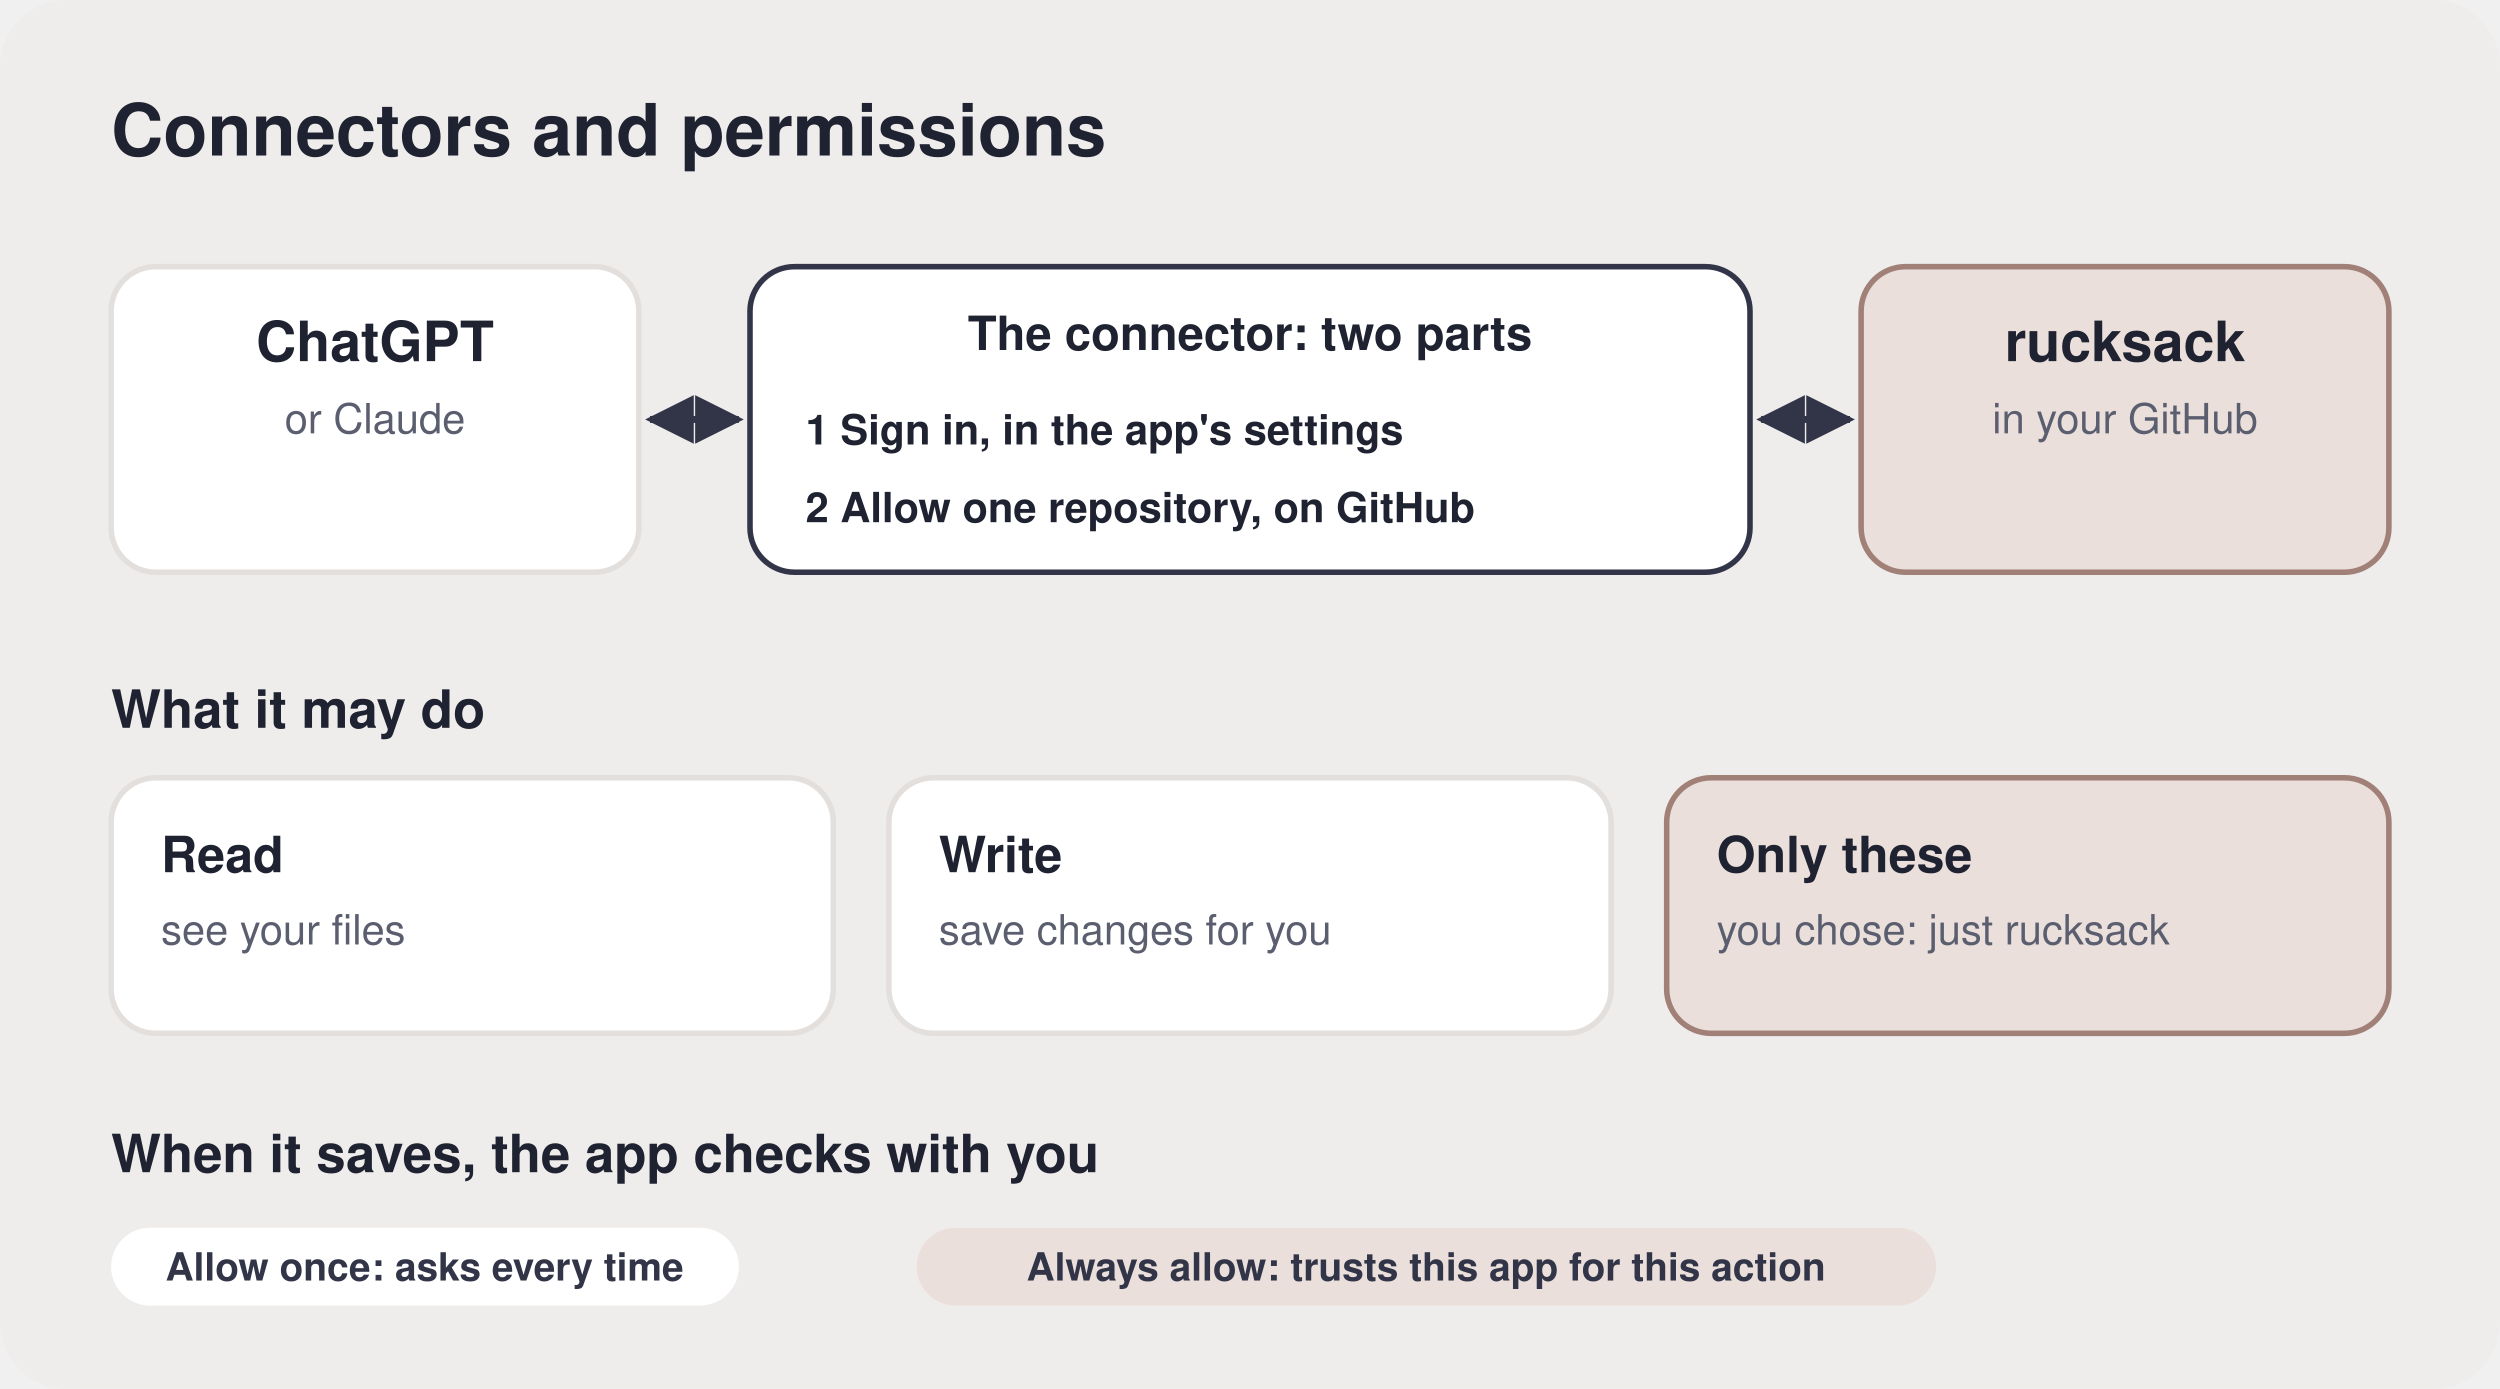
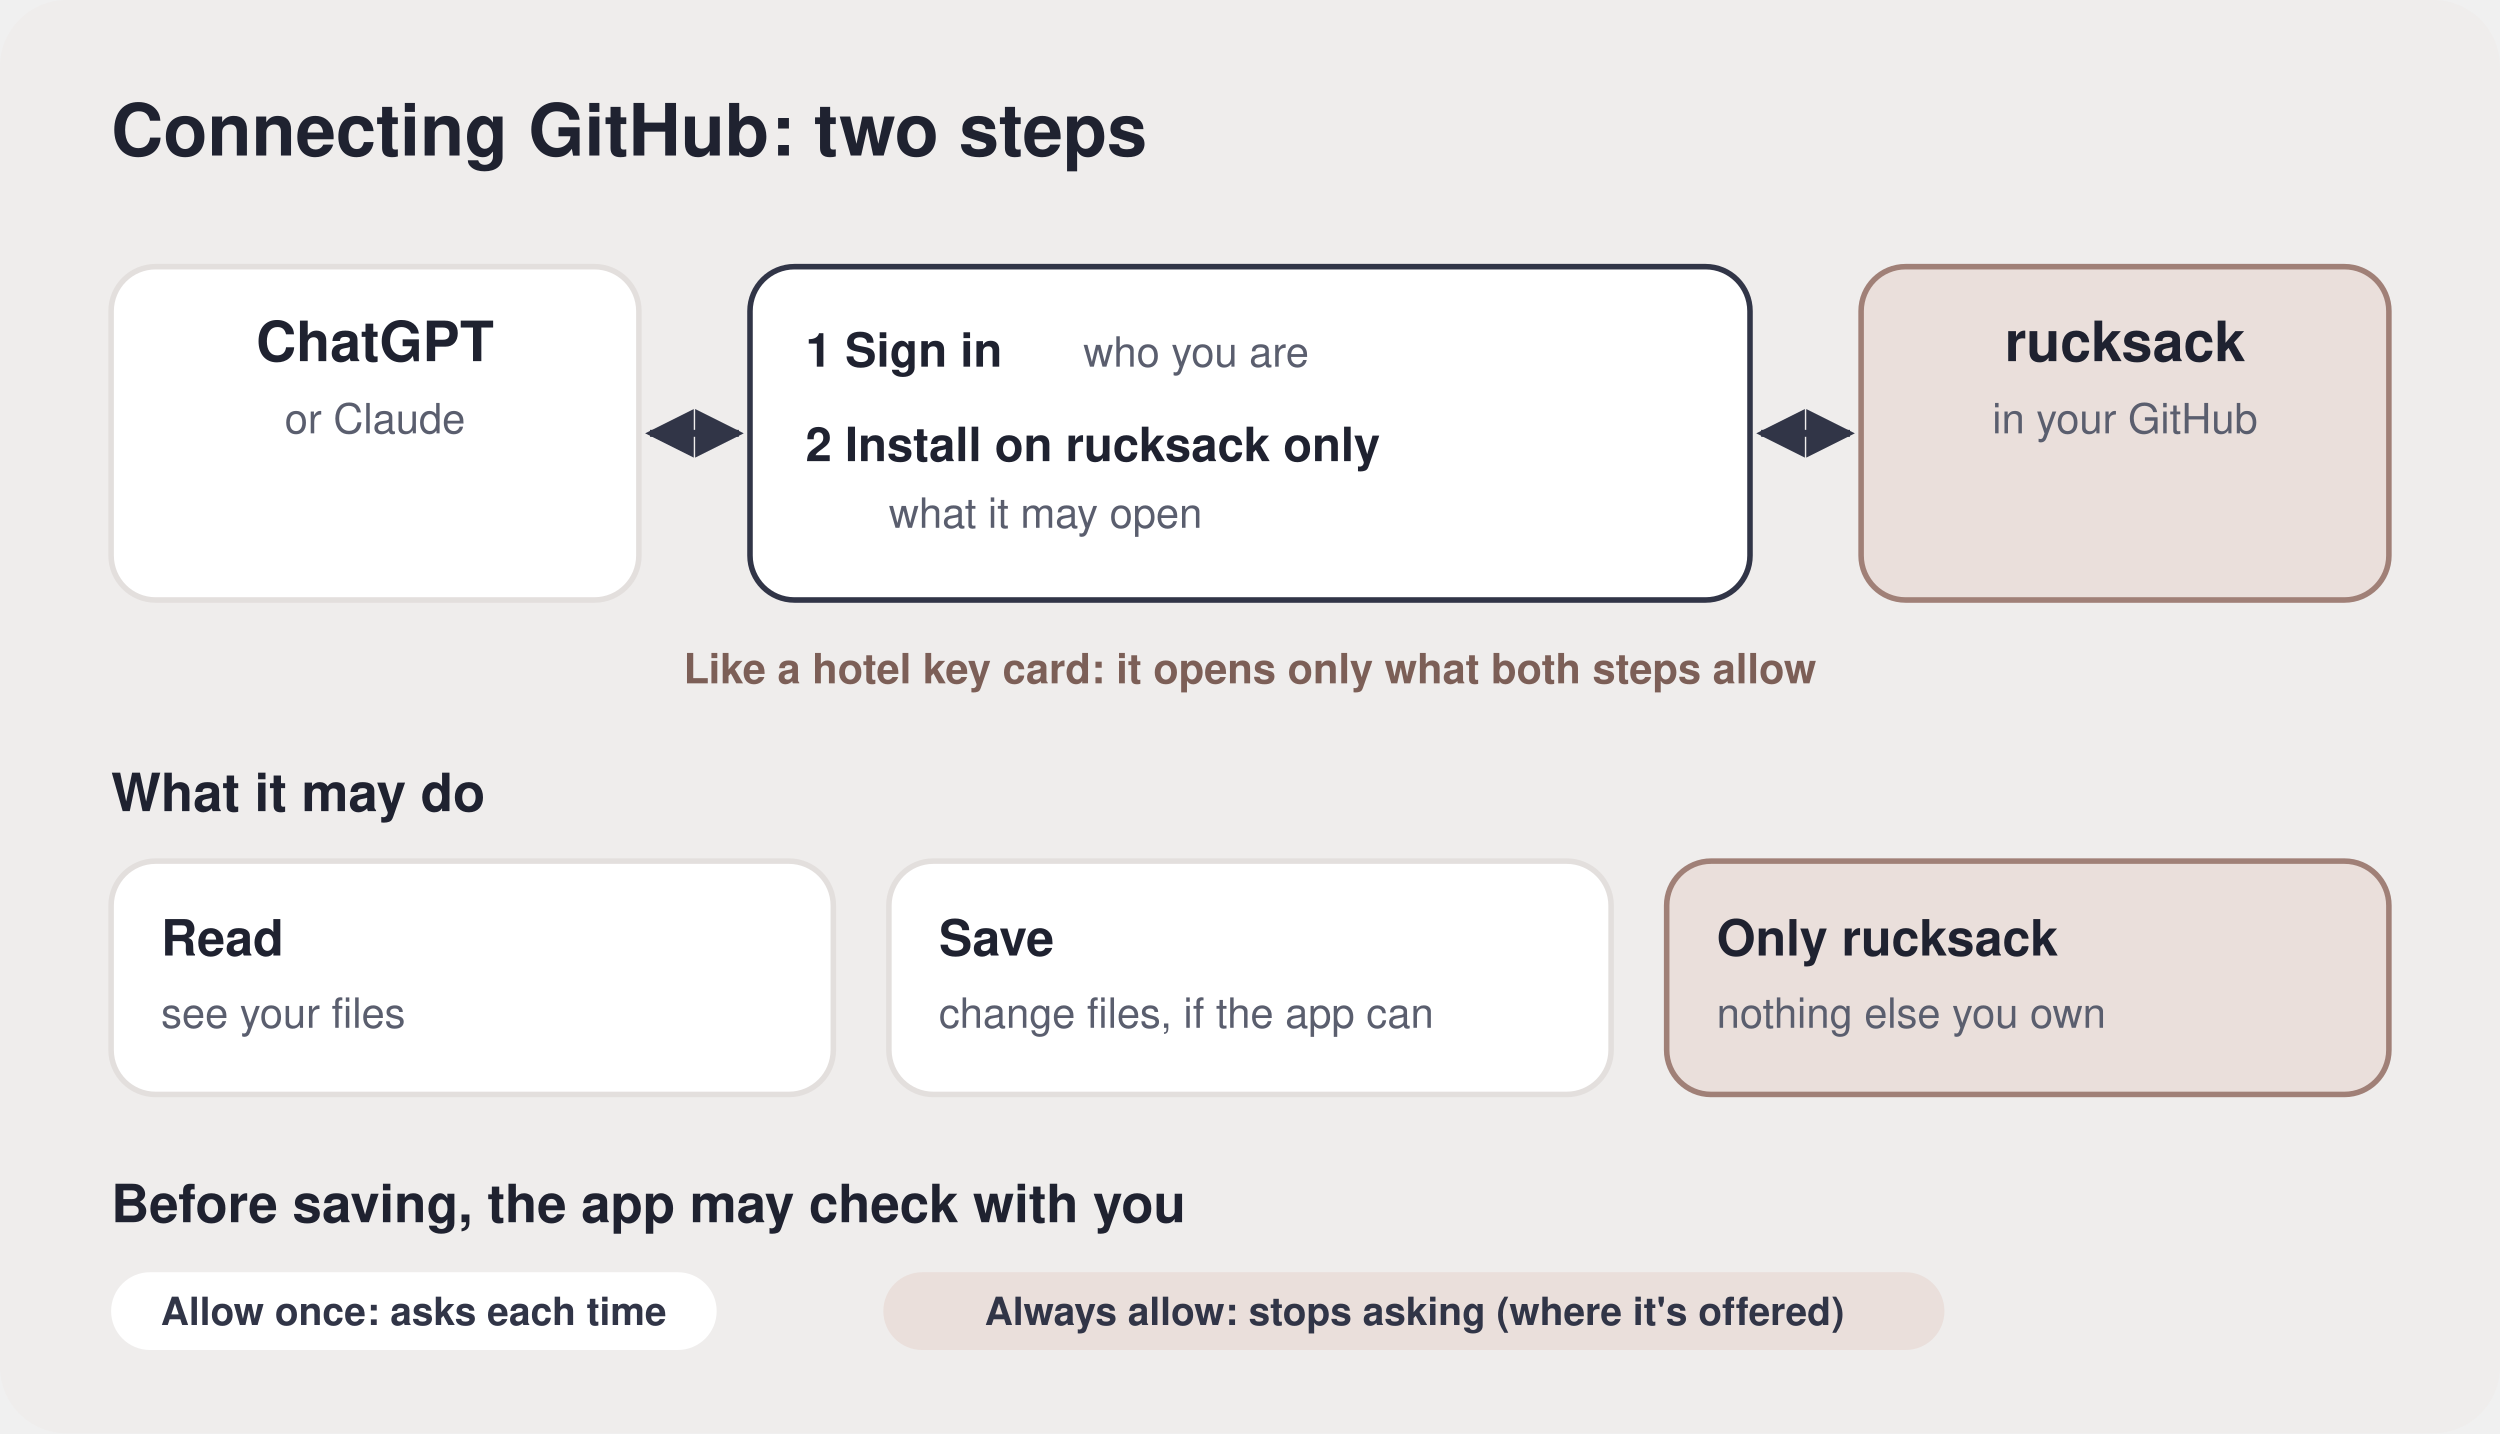
- <svg xmlns="http://www.w3.org/2000/svg" viewBox="0 0 900 500" width="900" height="500" role="img" aria-label="A connector lets an AI app reach your rucksack: sign in, then allow one repository; it can read and write only what you chose, and asks before saving unless you say always allow" font-family="Manrope, 'Helvetica Neue', Helvetica, Arial, sans-serif">
-   <rect width="900" height="500" rx="24" fill="#EFEDEC" />
-   <text x="40" y="56" font-size="26" font-weight="800" fill="#1F2230" text-anchor="start">Connectors and permissions</text>
-   <rect x="40" y="96" width="190" height="110" rx="16" fill="#FFFFFF" stroke="#E3DFDD" stroke-width="2" />
+ <svg xmlns="http://www.w3.org/2000/svg" viewBox="0 0 900 516" width="900" height="516" role="img" aria-label="Connecting GitHub takes two steps: sign in (who you are) and install on rucksack only (what it may open). It can open only what both allow, and asks before saving" font-family="Manrope, 'Helvetica Neue', Helvetica, Arial, sans-serif">
+   <rect width="900" height="516" rx="24" fill="#EFEDEC" />
+   <text x="40" y="56" font-size="26" font-weight="800" fill="#1F2230" text-anchor="start">Connecting GitHub: two steps</text>
+   <rect x="40" y="96" width="190" height="120" rx="16" fill="#FFFFFF" stroke="#E3DFDD" stroke-width="2" />
  <text x="135.0" y="130" font-size="20" font-weight="700" fill="#1F2230" text-anchor="middle">ChatGPT</text>
  <text x="135.0" y="156" font-size="15" font-weight="500" fill="#5A5E6E" text-anchor="middle">or Claude</text>
-   <rect x="670" y="96" width="190" height="110" rx="16" fill="#EADFDB" stroke="#A08077" stroke-width="2" />
+   <rect x="670" y="96" width="190" height="120" rx="16" fill="#EADFDB" stroke="#A08077" stroke-width="2" />
  <text x="765.0" y="130" font-size="20" font-weight="700" fill="#1F2230" text-anchor="middle">rucksack</text>
  <text x="765.0" y="156" font-size="15" font-weight="500" fill="#5A5E6E" text-anchor="middle">in your GitHub</text>
-   <rect x="270" y="96" width="360" height="110" rx="16" fill="#FFFFFF" stroke="#313547" stroke-width="2" />
-   <text x="450" y="126" font-size="17" font-weight="800" fill="#1F2230" text-anchor="middle">The connector: two parts</text>
-   <text x="290" y="160" font-size="15" font-weight="600" fill="#1F2230" text-anchor="start">1  Sign in, in the app's settings</text>
-   <text x="290" y="188" font-size="15" font-weight="600" fill="#1F2230" text-anchor="start">2  Allow one repository, on GitHub</text>
+   <rect x="270" y="96" width="360" height="120" rx="16" fill="#FFFFFF" stroke="#313547" stroke-width="2" />
+   <text x="290" y="132" font-size="17" font-weight="800" fill="#1F2230" text-anchor="start">1  Sign in</text>
+   <text x="390" y="132" font-size="15" font-weight="500" fill="#5A5E6E" text-anchor="start">who you are</text>
+   <text x="290" y="166" font-size="17" font-weight="800" fill="#1F2230" text-anchor="start">2  Install on rucksack only</text>
+   <text x="320" y="190" font-size="15" font-weight="500" fill="#5A5E6E" text-anchor="start">what it may open</text>
  <defs>
    <marker id="a313547" viewBox="0 0 10 10" refX="9" refY="5" markerWidth="7" markerHeight="7" orient="auto">
      <path d="M0 0L10 5L0 10z" fill="#313547" />
    </marker>
    <marker id="s313547" viewBox="0 0 10 10" refX="1" refY="5" markerWidth="7" markerHeight="7" orient="auto">
      <path d="M10 0L0 5L10 10z" fill="#313547" />
    </marker>
  </defs>
-   <line x1="234" y1="151" x2="266" y2="151" stroke="#313547" stroke-width="2.5" marker-end="url(#a313547)" marker-start="url(#s313547)" />
+   <line x1="234" y1="156" x2="266" y2="156" stroke="#313547" stroke-width="2.5" marker-end="url(#a313547)" marker-start="url(#s313547)" />
  <defs>
    <marker id="a313547" viewBox="0 0 10 10" refX="9" refY="5" markerWidth="7" markerHeight="7" orient="auto">
      <path d="M0 0L10 5L0 10z" fill="#313547" />
    </marker>
    <marker id="s313547" viewBox="0 0 10 10" refX="1" refY="5" markerWidth="7" markerHeight="7" orient="auto">
      <path d="M10 0L0 5L10 10z" fill="#313547" />
    </marker>
  </defs>
-   <line x1="634" y1="151" x2="666" y2="151" stroke="#313547" stroke-width="2.5" marker-end="url(#a313547)" marker-start="url(#s313547)" />
-   <text x="40" y="262" font-size="19" font-weight="800" fill="#1F2230" text-anchor="start">What it may do</text>
-   <rect x="40" y="280" width="260" height="92" rx="16" fill="#FFFFFF" stroke="#E3DFDD" stroke-width="2" />
-   <text x="58" y="314" font-size="18" font-weight="700" fill="#1F2230" text-anchor="start">Read</text>
-   <text x="58" y="340" font-size="15" font-weight="500" fill="#5A5E6E" text-anchor="start">see your files</text>
-   <rect x="320" y="280" width="260" height="92" rx="16" fill="#FFFFFF" stroke="#E3DFDD" stroke-width="2" />
-   <text x="338" y="314" font-size="18" font-weight="700" fill="#1F2230" text-anchor="start">Write</text>
-   <text x="338" y="340" font-size="15" font-weight="500" fill="#5A5E6E" text-anchor="start">save changes for you</text>
-   <rect x="600" y="280" width="260" height="92" rx="16" fill="#EADFDB" stroke="#A08077" stroke-width="2" />
-   <text x="618" y="314" font-size="18" font-weight="700" fill="#1F2230" text-anchor="start">Only these</text>
-   <text x="618" y="340" font-size="15" font-weight="500" fill="#5A5E6E" text-anchor="start">you chose: just rucksack</text>
-   <text x="40" y="422" font-size="19" font-weight="800" fill="#1F2230" text-anchor="start">When it saves, the app checks with you</text>
-   <rect x="40" y="442" width="226" height="28" rx="14" fill="#FFFFFF" />
-   <text x="152.84" y="461" font-size="14" font-weight="700" fill="#313547" text-anchor="middle">Allow once: asks every time</text>
-   <rect x="330" y="442" width="367" height="28" rx="14" fill="#EADFDB" />
-   <text x="513.4" y="461" font-size="14" font-weight="700" fill="#313547" text-anchor="middle">Always allow: trusts this app for this action</text>
+   <line x1="634" y1="156" x2="666" y2="156" stroke="#313547" stroke-width="2.5" marker-end="url(#a313547)" marker-start="url(#s313547)" />
+   <text x="450" y="246" font-size="15" font-weight="600" fill="#7C5F57" text-anchor="middle">Like a hotel key card: it opens only what both steps allow</text>
+   <text x="40" y="292" font-size="19" font-weight="800" fill="#1F2230" text-anchor="start">What it may do</text>
+   <rect x="40" y="310" width="260" height="84" rx="16" fill="#FFFFFF" stroke="#E3DFDD" stroke-width="2" />
+   <text x="58" y="344" font-size="18" font-weight="700" fill="#1F2230" text-anchor="start">Read</text>
+   <text x="58" y="370" font-size="15" font-weight="500" fill="#5A5E6E" text-anchor="start">see your files</text>
+   <rect x="320" y="310" width="260" height="84" rx="16" fill="#FFFFFF" stroke="#E3DFDD" stroke-width="2" />
+   <text x="338" y="344" font-size="18" font-weight="700" fill="#1F2230" text-anchor="start">Save</text>
+   <text x="338" y="370" font-size="15" font-weight="500" fill="#5A5E6E" text-anchor="start">change files, if the app can</text>
+   <rect x="600" y="310" width="260" height="84" rx="16" fill="#EADFDB" stroke="#A08077" stroke-width="2" />
+   <text x="618" y="344" font-size="18" font-weight="700" fill="#1F2230" text-anchor="start">Only rucksack</text>
+   <text x="618" y="370" font-size="15" font-weight="500" fill="#5A5E6E" text-anchor="start">nothing else you own</text>
+   <text x="40" y="440" font-size="19" font-weight="800" fill="#1F2230" text-anchor="start">Before saving, the app may check with you</text>
+   <rect x="40" y="458" width="218" height="28" rx="14" fill="#FFFFFF" />
+   <text x="148.92" y="477" font-size="14" font-weight="700" fill="#313547" text-anchor="middle">Allow once: asks each time</text>
+   <rect x="318" y="458" width="382" height="28" rx="14" fill="#EADFDB" />
+   <text x="509.24" y="477" font-size="14" font-weight="700" fill="#313547" text-anchor="middle">Always allow: stops asking (where it's offered)</text>
</svg>
